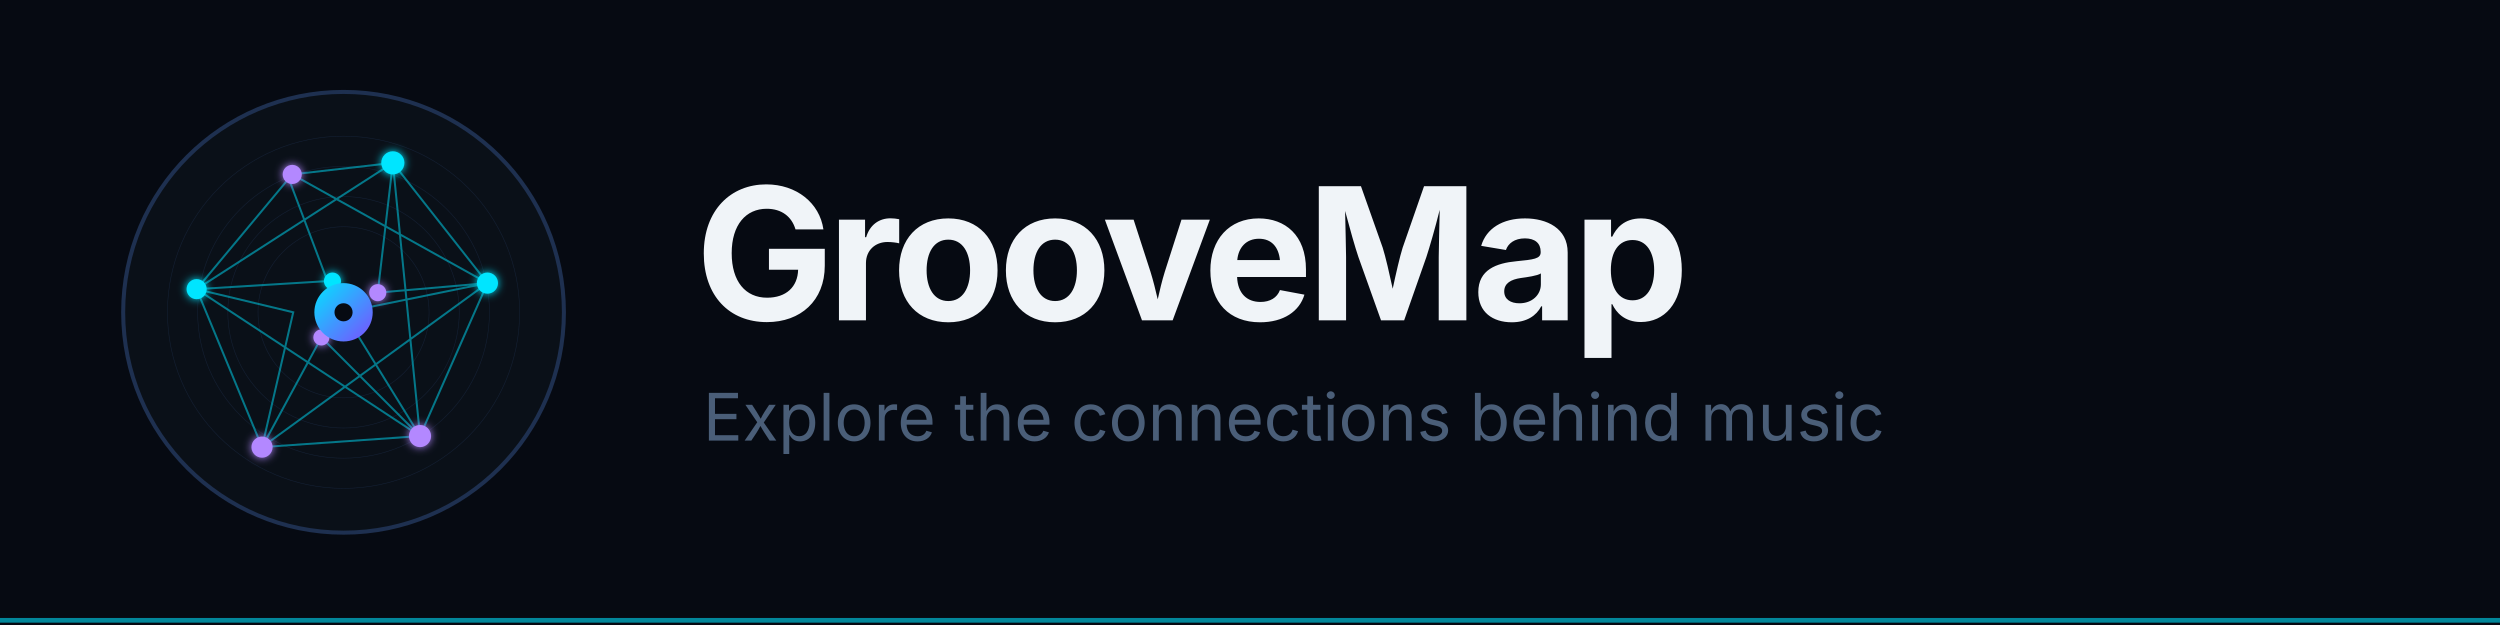
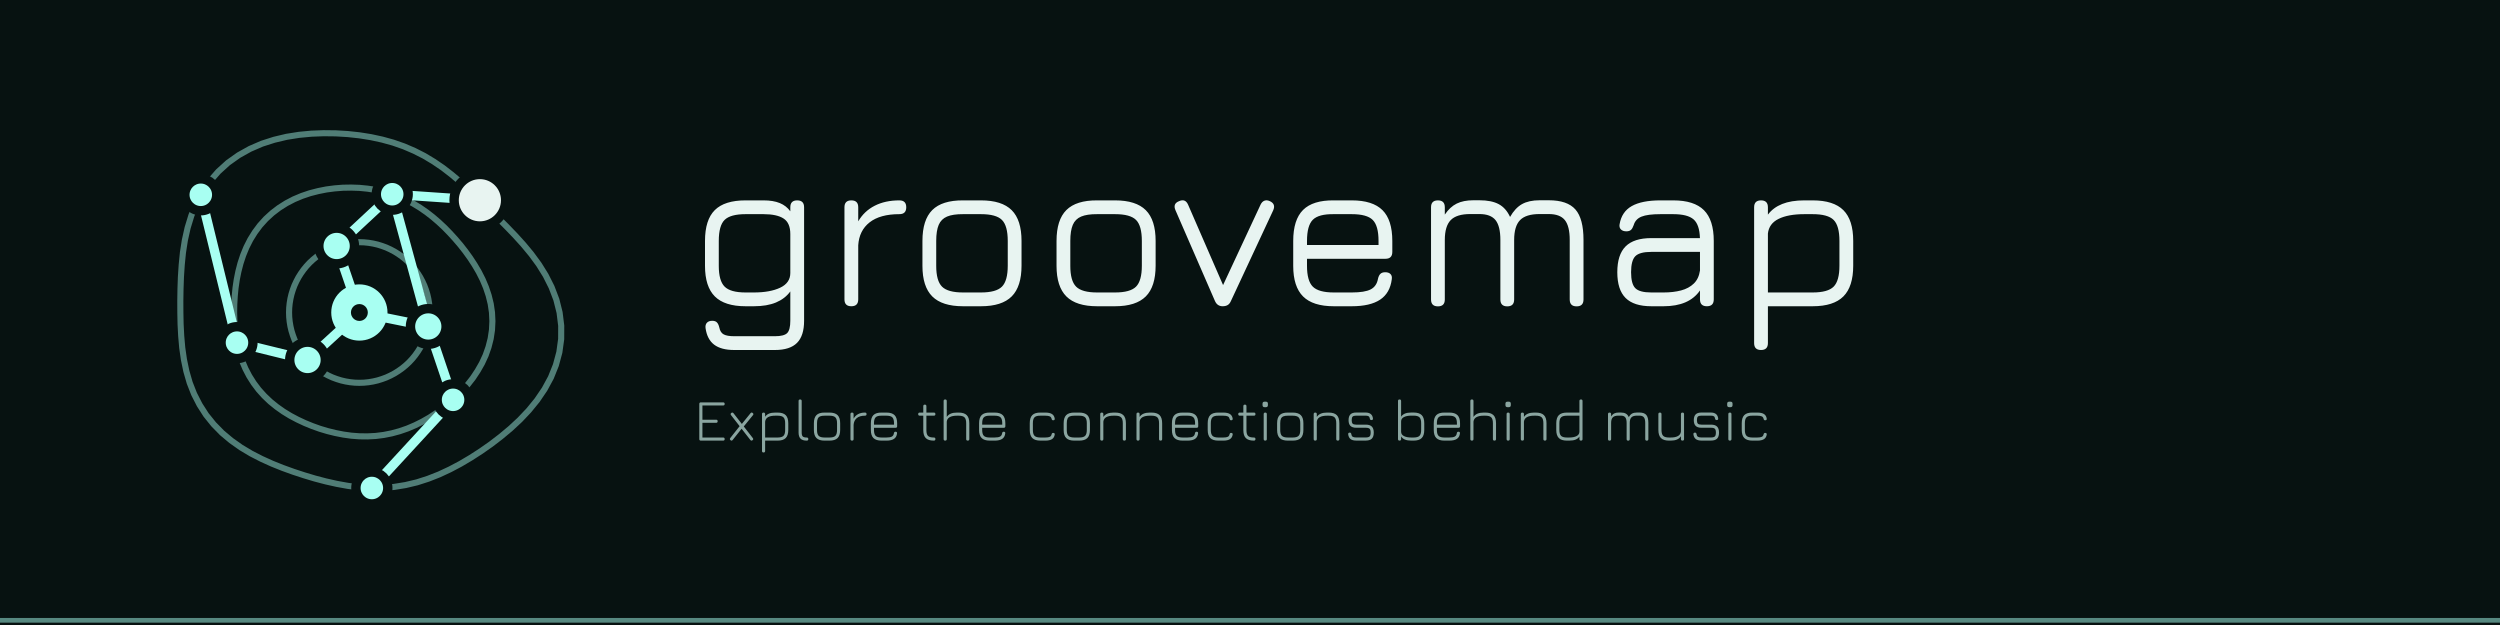
<svg xmlns="http://www.w3.org/2000/svg" width="1600" height="400" viewBox="0 0 1600 400" role="img" aria-labelledby="title desc">
-   <rect width="1600" height="400" fill="#060a12" />
-   <g transform="translate(55 35) scale(.322)">
-     <defs>
-       <linearGradient id="center" x1="0" y1="0" x2="1" y2="1">
-         <stop stop-color="#00e5ff" />
-         <stop offset="1" stop-color="#7c4dff" />
-       </linearGradient>
-       <filter id="glow">
-         <feGaussianBlur stdDeviation="8" result="blur" />
-         <feMerge>
-           <feMergeNode in="blur" />
-           <feMergeNode in="SourceGraphic" />
-         </feMerge>
-       </filter>
-     </defs>
-     <rect width="1024" height="1024" rx="0" fill="#060a12" />
-     <circle cx="512" cy="512" r="438" fill="#0a1018" stroke="#1e3050" stroke-width="8" />
-     <g fill="none" stroke="#1e3050" opacity=".55">
-       <circle cx="512" cy="512" r="350" />
-       <circle cx="512" cy="512" r="290" />
-       <circle cx="512" cy="512" r="230" />
-       <circle cx="512" cy="512" r="170" />
+   <rect width="1600" height="400" fill="#071211" />
+   <g transform="translate(80 50) scale(3)">
+     <g fill="none" stroke="#a8fff2" stroke-width="1.3" opacity=".45">
+       <path d="M65 50L64.97 50.98L64.87 51.96L64.71 52.93L64.49 53.88L64.2 54.82L63.86 55.74L63.45 56.63L62.99 57.5L62.47 58.33L61.9 59.13L61.28 59.89L60.61 60.61L59.89 61.28L59.13 61.9L58.33 62.47L57.5 62.99L56.63 63.45L55.74 63.86L54.82 64.2L53.88 64.49L52.93 64.71L51.96 64.87L50.98 64.97L50 65L49.02 64.97L48.04 64.87L47.07 64.71L46.12 64.49L45.18 64.2L44.26 63.86L43.37 63.45L42.5 62.99L41.67 62.47L40.87 61.9L40.11 61.28L39.39 60.61L38.72 59.89L38.1 59.13L37.53 58.33L37.01 57.5L36.55 56.63L36.14 55.74L35.8 54.82L35.51 53.88L35.29 52.93L35.13 51.96L35.03 50.98L35 50L35.03 49.02L35.13 48.04L35.29 47.07L35.51 46.12L35.8 45.18L36.14 44.26L36.55 43.37L37.01 42.5L37.53 41.67L38.1 40.87L38.72 40.11L39.39 39.39L40.11 38.72L40.87 38.1L41.67 37.53L42.5 37.01L43.37 36.55L44.26 36.14L45.18 35.8L46.12 35.51L47.07 35.29L48.04 35.13L49.02 35.03L50 35L50.98 35.03L51.96 35.13L52.93 35.29L53.88 35.51L54.82 35.8L55.74 36.14L56.63 36.55L57.5 37.01L58.33 37.53L59.13 38.1L59.89 38.72L60.61 39.39L61.28 40.11L61.9 40.87L62.47 41.67L62.99 42.5L63.45 43.37L63.86 44.26L64.2 45.18L64.49 46.12L64.71 47.07L64.87 48.04L64.97 49.02Z" />
+       <path d="M78.29 50L78.38 51.86L78.29 53.72L78.01 55.57L77.55 57.38L76.93 59.14L76.15 60.83L75.23 62.44L74.21 63.98L73.08 65.42L71.87 66.78L70.6 68.06L69.27 69.27L67.88 70.39L66.45 71.43L64.97 72.4L63.44 73.28L61.87 74.06L60.25 74.75L58.6 75.32L56.91 75.78L55.2 76.12L53.47 76.34L51.73 76.43L50 76.41L48.28 76.28L46.57 76.04L44.89 75.71L43.22 75.3L41.58 74.81L39.96 74.23L38.37 73.58L36.81 72.85L35.28 72.04L33.79 71.13L32.36 70.12L30.99 69.01L29.71 67.79L28.53 66.48L27.46 65.06L26.51 63.56L25.69 61.99L25 60.36L24.44 58.68L24 56.97L23.68 55.24L23.46 53.49L23.33 51.75L23.28 50L23.31 48.25L23.41 46.5L23.58 44.75L23.84 42.99L24.19 41.24L24.64 39.5L25.21 37.77L25.9 36.09L26.73 34.45L27.7 32.89L28.8 31.41L30.04 30.04L31.4 28.79L32.87 27.67L34.42 26.69L36.05 25.84L37.74 25.13L39.46 24.55L41.21 24.1L42.97 23.75L44.73 23.52L46.5 23.38L48.25 23.35L50 23.41L51.73 23.58L53.44 23.84L55.13 24.22L56.78 24.69L58.39 25.28L59.96 25.96L61.47 26.75L62.92 27.63L64.31 28.59L65.64 29.62L66.91 30.71L68.14 31.86L69.31 33.06L70.45 34.31L71.55 35.6L72.61 36.95L73.62 38.35L74.58 39.82L75.48 41.35L76.29 42.95L77 44.63L77.58 46.37L78.02 48.16Z" />
+       <path d="M92.71 50L93.06 52.82L93.05 55.67L92.66 58.49L91.92 61.23L90.86 63.87L89.51 66.36L87.92 68.7L86.15 70.87L84.25 72.88L82.25 74.74L80.18 76.47L78.08 78.08L75.94 79.58L73.77 80.98L71.57 82.28L69.32 83.47L67.03 84.54L64.69 85.46L62.3 86.23L59.86 86.81L57.4 87.21L54.93 87.42L52.45 87.44L50 87.29L47.58 86.99L45.19 86.56L42.83 86.03L40.51 85.42L38.21 84.73L35.92 83.98L33.65 83.16L31.38 82.25L29.13 81.23L26.91 80.09L24.75 78.8L22.67 77.33L20.71 75.69L18.91 73.85L17.3 71.85L15.91 69.68L14.74 67.39L13.8 64.99L13.09 62.53L12.57 60.03L12.21 57.52L11.99 55L11.86 52.5L11.81 50L11.8 47.5L11.84 44.98L11.93 42.43L12.1 39.84L12.36 37.22L12.77 34.58L13.36 31.93L14.16 29.31L15.2 26.75L16.51 24.3L18.09 22.01L19.92 19.92L21.98 18.05L24.25 16.44L26.67 15.09L29.21 13.99L31.83 13.15L34.48 12.52L37.13 12.1L39.78 11.85L42.39 11.75L44.97 11.78L47.5 11.93L50 12.2L52.45 12.59L54.86 13.11L57.21 13.76L59.5 14.56L61.71 15.51L63.84 16.59L65.87 17.81L67.82 19.14L69.67 20.57L71.44 22.06L73.15 23.61L74.82 25.18L76.47 26.78L78.13 28.41L79.82 30.08L81.53 31.8L83.26 33.6L84.99 35.51L86.68 37.55L88.29 39.74L89.75 42.09L91.01 44.6L92.02 47.25Z" />
    </g>
-     <g fill="none" stroke="#00bcd4" stroke-width="4" opacity=".6">
-       <path d="M610 215 798 454 664 758 350 780 220 466 410 238Z" />
-       <path d="m610 215 54 543M798 454 350 780M220 466l444 292M410 238l388 216M220 466l390-251" />
-       <path d="m610 215-30 258 218-19-286 58 152 246-196-196-118 218 62-268-192-46 260-16-80-212" />
+     <g stroke="#a8fff2" stroke-width="2" stroke-linecap="round">
+       <line x1="50" y1="50" x2="45.15" y2="35.81" />
+       <line x1="50" y1="50" x2="64.7" y2="52.98" />
+       <line x1="50" y1="50" x2="38.94" y2="60.13" />
+       <line x1="45.15" y1="35.81" x2="57.01" y2="24.77" />
+       <line x1="57.01" y1="24.77" x2="75.71" y2="26.05" />
+       <line x1="64.7" y1="52.98" x2="69.99" y2="68.63" />
+       <line x1="69.99" y1="68.63" x2="52.66" y2="87.44" />
+       <line x1="38.94" y1="60.13" x2="23.89" y2="56.43" />
+       <line x1="23.89" y1="56.43" x2="16.17" y2="24.89" />
+       <line x1="57.01" y1="24.77" x2="64.7" y2="52.98" />
    </g>
-     <g filter="url(#glow)">
-       <g fill="#00e5ff">
-         <circle cx="610" cy="215" r="23" />
-         <circle cx="798" cy="454" r="21" />
-         <circle cx="220" cy="466" r="20" />
-         <circle cx="490" cy="450" r="17" />
-       </g>
-       <g fill="#b388ff">
-         <circle cx="664" cy="758" r="22" />
-         <circle cx="350" cy="780" r="21" />
-         <circle cx="410" cy="238" r="19" />
-         <circle cx="580" cy="473" r="17" />
-         <circle cx="468" cy="562" r="16" />
-       </g>
-     </g>
-     <circle cx="512" cy="512" r="58" fill="url(#center)" />
-     <circle cx="512" cy="512" r="18" fill="#060a12" />
+     <circle cx="50" cy="50" r="6" fill="#a8fff2" />
+     <circle cx="50" cy="50" r="1.8" fill="#071211" />
+     <circle cx="45.15" cy="35.81" r="3.8" fill="#a8fff2" stroke="#071211" stroke-width="2" />
+     <circle cx="64.7" cy="52.98" r="3.8" fill="#a8fff2" stroke="#071211" stroke-width="2" />
+     <circle cx="38.94" cy="60.13" r="3.8" fill="#a8fff2" stroke="#071211" stroke-width="2" />
+     <circle cx="57.01" cy="24.77" r="3.4" fill="#a8fff2" stroke="#071211" stroke-width="2" />
+     <circle cx="69.99" cy="68.63" r="3.4" fill="#a8fff2" stroke="#071211" stroke-width="2" />
+     <circle cx="23.89" cy="56.43" r="3.4" fill="#a8fff2" stroke="#071211" stroke-width="2" />
+     <circle cx="75.71" cy="26.05" r="5.5" fill="#e8f4f1" stroke="#071211" stroke-width="2" />
+     <circle cx="52.66" cy="87.44" r="3.4" fill="#a8fff2" stroke="#071211" stroke-width="2" />
+     <circle cx="16.17" cy="24.89" r="3.4" fill="#a8fff2" stroke="#071211" stroke-width="2" />
  </g>
-   <text x="445" y="205" fill="#f0f4f8" font-family="system-ui,-apple-system,sans-serif" font-size="118" font-weight="750" letter-spacing="-4">GrooveMap</text>
-   <text x="450" y="282" fill="#4a5e78" font-family="system-ui,-apple-system,sans-serif" font-size="42">Explore the connections behind music</text>
-   <path d="M0 397h1600" stroke="#00bcd4" stroke-width="3" opacity=".7" />
+   <path transform="translate(440 196)" fill="#e8f4f1" d="M29.89 28Q21.56 28 17.06 24.59Q12.57 21.18 11.55 14Q11.27 11.8 12.43 10.55Q13.58 9.31 15.82 9.31Q17.89 9.31 18.88 10.4Q19.88 11.48 20.37 13.65Q21 16.84 23.17 18.01Q25.34 19.18 29.89 19.18L55.93 19.18Q61.81 19.18 63.81 17.15Q65.8 15.12 65.8 9.31L65.8 -9.49Q62.41 -4.83 56.63 -2.41Q50.86 0 42.49 0L37.17 0Q23.8 0 17.5 -6.28Q11.2 -12.57 11.2 -25.83L11.2 -41.79Q11.2 -55.3 17.47 -61.53Q23.73 -67.76 37.17 -67.76L48.65 -67.76Q54.88 -67.76 59.06 -66.04Q63.25 -64.33 65.8 -60.76L65.8 -63.35Q65.8 -67.76 70.21 -67.76Q74.62 -67.76 74.62 -63.35L74.62 9.31Q74.62 18.9 70.09 23.45Q65.56 28 55.93 28L29.89 28ZM37.17 -8.82L42.49 -8.82Q52.85 -8.82 59.33 -11.88Q65.8 -14.95 65.8 -21.28L65.8 -46.2Q65.8 -53.34 61.5 -56.14Q57.19 -58.94 48.65 -58.94L37.17 -58.94Q27.51 -58.94 23.77 -55.28Q20.02 -51.63 20.02 -41.79L20.02 -25.83Q20.02 -16.31 23.75 -12.57Q27.48 -8.82 37.17 -8.82ZM104.86 0Q100.45 0 100.45 -4.41L100.45 -63.35Q100.45 -67.76 104.86 -67.76Q109.27 -67.76 109.27 -63.35L109.27 -54.35Q113.09 -60.9 119.81 -64.33Q126.53 -67.76 135.59 -67.76Q140 -67.76 140 -63.35Q140 -58.94 135.59 -58.94Q123.24 -58.94 116.55 -53.69Q109.87 -48.44 109.27 -39.03L109.27 -4.41Q109.27 0 104.86 0ZM176.33 0Q162.96 0 156.66 -6.28Q150.36 -12.57 150.36 -25.83L150.36 -41.79Q150.36 -55.3 156.66 -61.57Q162.96 -67.83 176.33 -67.76L187.81 -67.76Q201.22 -67.76 207.5 -61.48Q213.78 -55.2 213.78 -41.79L213.78 -25.97Q213.78 -12.6 207.5 -6.3Q201.22 0 187.81 0L176.33 0ZM159.18 -25.83Q159.18 -16.24 162.91 -12.53Q166.64 -8.82 176.33 -8.82L187.81 -8.82Q197.54 -8.82 201.25 -12.55Q204.96 -16.28 204.96 -25.97L204.96 -41.79Q204.96 -51.52 201.25 -55.23Q197.54 -58.94 187.81 -58.94L176.33 -58.94Q169.86 -58.98 166.11 -57.4Q162.37 -55.82 160.77 -52.08Q159.18 -48.34 159.18 -41.79L159.18 -25.83ZM262.15 0Q248.78 0 242.48 -6.28Q236.18 -12.57 236.18 -25.83L236.18 -41.79Q236.18 -55.3 242.48 -61.57Q248.78 -67.83 262.15 -67.76L273.63 -67.76Q287.04 -67.76 293.32 -61.48Q299.6 -55.2 299.6 -41.79L299.6 -25.97Q299.6 -12.6 293.32 -6.3Q287.04 0 273.63 0L262.15 0ZM245 -25.83Q245 -16.24 248.73 -12.53Q252.46 -8.82 262.15 -8.82L273.63 -8.82Q283.36 -8.82 287.07 -12.55Q290.78 -16.28 290.78 -25.97L290.78 -41.79Q290.78 -51.52 287.07 -55.23Q283.36 -58.94 273.63 -58.94L262.15 -58.94Q255.68 -58.98 251.93 -57.4Q248.19 -55.82 246.59 -52.08Q245 -48.34 245 -41.79L245 -25.83ZM347.76 -3.29Q346.96 -1.47 345.66 -0.74Q344.37 0 342.51 0Q339.01 0 337.54 -3.43L312.27 -61.53Q310.49 -65.7 314.65 -67.27Q318.61 -69.06 320.39 -64.96L345.1 -8.19L340.27 -8.19L366.8 -65.1Q367.71 -66.96 369.23 -67.55Q370.76 -68.15 372.68 -67.27Q376.67 -65.45 374.85 -61.39L347.76 -3.29ZM396.48 -30.38L396.48 -25.83Q396.48 -16.24 400.21 -12.53Q403.94 -8.82 413.63 -8.82L425.11 -8.82Q433.41 -8.82 437.22 -10.78Q441.04 -12.74 441.91 -17.57Q442.37 -19.64 443.42 -20.7Q444.47 -21.77 446.6 -21.77Q448.77 -21.77 449.93 -20.6Q451.08 -19.42 450.73 -17.22Q449.61 -8.43 443.28 -4.22Q436.94 0 425.11 0L413.63 0Q400.26 0 393.96 -6.28Q387.66 -12.57 387.66 -25.83L387.66 -41.79Q387.66 -55.37 393.96 -61.64Q400.26 -67.9 413.63 -67.76L425.11 -67.76Q438.52 -67.76 444.8 -61.49Q451.08 -55.23 451.08 -41.79L451.08 -34.79Q451.08 -30.38 446.67 -30.38L396.48 -30.38ZM413.63 -58.94Q403.94 -59.08 400.21 -55.35Q396.48 -51.63 396.48 -41.79L396.48 -39.2L442.26 -39.2L442.26 -41.79Q442.26 -51.52 438.55 -55.23Q434.84 -58.94 425.11 -58.94L413.63 -58.94ZM551.18 -67.83Q563.12 -67.83 568.28 -61.93Q573.44 -56.03 573.44 -42.42L573.44 -4.34Q573.44 0.07 569.03 0.07Q564.62 0.07 564.62 -4.34L564.62 -42.42Q564.62 -51.24 561.51 -55.13Q558.39 -59.01 551.18 -59.01L545.37 -59.01Q536.62 -59.01 532.84 -55.13Q529.06 -51.24 529.06 -42.42L529.06 -4.34Q529.06 0.07 524.65 0.07Q520.24 0.07 520.24 -4.34L520.24 -42.42Q520.24 -51.24 517.13 -55.13Q514.01 -59.01 506.8 -59.01L500.99 -59.01Q492.24 -59.01 488.46 -55.13Q484.68 -51.24 484.68 -42.42L484.68 -4.34Q484.68 0.07 480.27 0.07Q475.86 0.07 475.86 -4.34L475.86 -63.35Q475.86 -67.76 480.27 -67.76Q484.68 -67.76 484.68 -63.35L484.68 -58.66Q487.97 -63.56 492.28 -65.7Q496.58 -67.83 502.95 -67.83L506.8 -67.83Q514.57 -67.83 519.21 -65.33Q523.85 -62.82 526.44 -57.16Q529.69 -62.89 534.08 -65.36Q538.48 -67.83 545.37 -67.83L551.18 -67.83ZM616.84 0Q605.68 0 600.37 -5.3Q595.07 -10.6 595.07 -21.77Q595.07 -32.97 600.37 -38.29Q605.68 -43.61 616.84 -43.61L647.96 -43.61Q647.71 -52.22 643.9 -55.58Q640.08 -58.94 630.84 -58.94L622.72 -58.94Q614.46 -58.94 610.58 -57.36Q606.69 -55.79 605.57 -51.94Q604.84 -49.81 603.84 -48.88Q602.84 -47.95 600.81 -47.95Q598.61 -47.95 597.38 -49.17Q596.16 -50.4 596.54 -52.5Q597.87 -60.45 604.31 -64.1Q610.75 -67.76 622.72 -67.76L630.84 -67.76Q644.25 -67.76 650.53 -61.48Q656.81 -55.2 656.81 -41.79L656.81 -4.41Q656.81 0 652.4 0Q647.99 0 647.99 -4.41L647.99 -10.11Q641.03 0 624.68 0L616.84 0ZM616.84 -8.82L624.68 -8.82Q630.95 -8.82 635.9 -10.13Q640.85 -11.44 644.04 -14.53Q647.22 -17.6 647.99 -22.89L647.99 -34.79L616.84 -34.79Q609.35 -34.79 606.62 -32.04Q603.89 -29.29 603.89 -21.77Q603.89 -14.28 606.62 -11.55Q609.35 -8.82 616.84 -8.82ZM687.05 28Q682.64 28 682.64 23.59L682.64 -63.35Q682.64 -67.76 687.05 -67.76Q691.46 -67.76 691.46 -63.35L691.46 -58.63Q694.82 -63.14 700.6 -65.45Q706.37 -67.76 714.77 -67.76L720.09 -67.76Q733.5 -67.76 739.78 -61.48Q746.06 -55.2 746.06 -41.79L746.06 -25.97Q746.06 -12.6 739.78 -6.3Q733.5 0 720.09 0L691.46 0L691.46 23.59Q691.46 28 687.05 28ZM691.46 -8.82L720.09 -8.82Q729.82 -8.82 733.53 -12.55Q737.24 -16.28 737.24 -25.97L737.24 -41.79Q737.24 -51.52 733.53 -55.23Q729.82 -58.94 720.09 -58.94L714.77 -58.94Q704.41 -58.94 698.29 -55.91Q692.16 -52.89 691.46 -46.52L691.46 -8.82Z" />
+   <path transform="translate(444 282)" fill="#8aa5a0" d="M4.55 0Q3.55 0 3.55 -1L3.55 -23.48Q3.55 -24.48 4.55 -24.48L18.79 -24.48Q19.79 -24.48 19.79 -23.48Q19.79 -22.49 18.79 -22.49L5.55 -22.49L5.55 -13.39L14.31 -13.39Q15.3 -13.39 15.3 -12.4Q15.3 -11.4 14.31 -11.4L5.55 -11.4L5.55 -1.99L18.79 -1.99Q19.79 -1.99 19.79 -1Q19.79 0 18.79 0L4.55 0ZM23.55 -0.27Q22.77 -0.89 23.38 -1.68L29.36 -9.25L23.87 -16.3Q23.25 -17.06 24.03 -17.71Q24.83 -18.3 25.44 -17.53L30.78 -10.68L36.32 -17.53Q36.96 -18.35 37.73 -17.69Q38.53 -17.07 37.9 -16.3L32.02 -9.07L37.78 -1.66Q38.41 -0.86 37.63 -0.28Q36.84 0.36 36.21 -0.44L30.62 -7.61L24.94 -0.45Q24.32 0.37 23.55 -0.27ZM44.68 7.6Q43.68 7.6 43.68 6.6L43.68 -16.96Q43.68 -17.95 44.68 -17.95Q45.68 -17.95 45.68 -16.96L45.68 -15.27Q46.53 -16.6 48.13 -17.28Q49.72 -17.95 52.2 -17.95L53.65 -17.95Q57.2 -17.95 58.85 -16.31Q60.5 -14.66 60.5 -11.11L60.5 -6.85Q60.5 -3.3 58.85 -1.65Q57.2 0 53.65 0L45.68 0L45.68 6.6Q45.68 7.6 44.68 7.6ZM45.68 -1.99L53.65 -1.99Q56.36 -1.99 57.43 -3.07Q58.5 -4.14 58.5 -6.85L58.5 -11.11Q58.5 -13.82 57.43 -14.89Q56.36 -15.96 53.65 -15.96L52.2 -15.96Q49.17 -15.96 47.54 -15.01Q45.91 -14.06 45.68 -12.09L45.68 -1.99ZM72.31 0Q69.62 0 68.35 -1.26Q67.09 -2.51 67.09 -5.18L67.09 -25.36Q67.09 -26.35 68.09 -26.35Q69.08 -26.35 69.08 -25.36L69.08 -5.18Q69.08 -3.34 69.77 -2.67Q70.45 -1.99 72.29 -1.99Q73.32 -1.99 73.32 -1Q73.34 0 72.31 0ZM83.74 0Q80.19 0 78.54 -1.65Q76.89 -3.29 76.89 -6.81L76.89 -11.11Q76.89 -14.7 78.54 -16.34Q80.19 -17.98 83.74 -17.95L86.86 -17.95Q90.42 -17.95 92.06 -16.31Q93.71 -14.66 93.71 -11.11L93.71 -6.85Q93.71 -3.3 92.06 -1.65Q90.42 0 86.86 0L83.74 0ZM78.89 -6.81Q78.89 -4.13 79.96 -3.06Q81.03 -1.99 83.74 -1.99L86.86 -1.99Q89.58 -1.99 90.64 -3.07Q91.71 -4.14 91.71 -6.85L91.71 -11.11Q91.71 -13.82 90.64 -14.89Q89.58 -15.96 86.86 -15.96L83.74 -15.96Q81.93 -15.97 80.87 -15.52Q79.8 -15.06 79.35 -14Q78.89 -12.93 78.89 -11.11L78.89 -6.81ZM101.3 0Q100.3 0 100.3 -1L100.3 -16.96Q100.3 -17.95 101.3 -17.95Q102.3 -17.95 102.3 -16.96L102.3 -14.04Q103.29 -15.94 105.16 -16.95Q107.02 -17.95 109.59 -17.95Q110.59 -17.95 110.59 -16.96Q110.59 -15.96 109.59 -15.96Q106.21 -15.96 104.35 -14.43Q102.49 -12.9 102.3 -10.07L102.3 -1Q102.3 0 101.3 0ZM115.35 -8.21L115.35 -6.81Q115.35 -4.13 116.42 -3.06Q117.49 -1.99 120.2 -1.99L123.32 -1.99Q125.73 -1.99 126.82 -2.61Q127.9 -3.23 128.11 -4.74Q128.19 -5.22 128.43 -5.46Q128.67 -5.71 129.16 -5.71Q129.65 -5.71 129.91 -5.44Q130.17 -5.17 130.1 -4.67Q129.86 -2.28 128.19 -1.14Q126.52 0 123.32 0L120.2 0Q116.65 0 115 -1.65Q113.35 -3.29 113.35 -6.81L113.35 -11.11Q113.35 -14.71 115 -16.35Q116.65 -17.99 120.2 -17.95L123.32 -17.95Q126.88 -17.95 128.52 -16.31Q130.17 -14.67 130.17 -11.11L130.17 -9.21Q130.17 -8.21 129.17 -8.21L115.35 -8.21ZM120.2 -15.96Q117.49 -16 116.42 -14.93Q115.35 -13.86 115.35 -11.11L115.35 -10.2L128.17 -10.2L128.17 -11.11Q128.17 -13.82 127.11 -14.89Q126.04 -15.96 123.32 -15.96L120.2 -15.96ZM153.63 0Q150.13 0 148.51 -1.61Q146.9 -3.23 146.9 -6.7L146.9 -15.96L144.64 -15.96Q143.64 -15.96 143.64 -16.96Q143.64 -17.95 144.64 -17.95L146.9 -17.95L146.9 -22.04Q146.9 -23.04 147.9 -23.04Q148.89 -23.04 148.89 -22.04L148.89 -17.95L153.66 -17.95Q154.66 -17.95 154.66 -16.96Q154.66 -15.96 153.66 -15.96L148.89 -15.96L148.89 -6.7Q148.89 -4.04 149.93 -3.02Q150.97 -1.99 153.63 -1.99Q154.19 -1.99 154.42 -1.74Q154.66 -1.49 154.66 -1Q154.66 0 153.63 0ZM160.92 0Q159.92 0 159.92 -1L159.92 -25.36Q159.92 -26.35 160.92 -26.35Q161.92 -26.35 161.92 -25.36L161.92 -15.15Q163.72 -17.95 168.44 -17.95L169.51 -17.95Q173.07 -17.95 174.71 -16.31Q176.36 -14.66 176.36 -11.11L176.36 -1Q176.36 0 175.36 0Q174.36 0 174.36 -1L174.36 -11.11Q174.36 -13.82 173.29 -14.89Q172.22 -15.96 169.51 -15.96L168.44 -15.96Q165.51 -15.96 163.82 -15.02Q162.13 -14.09 161.92 -12.11L161.92 -1Q161.92 0 160.92 0ZM184.6 -8.21L184.6 -6.81Q184.6 -4.13 185.68 -3.06Q186.75 -1.99 189.46 -1.99L192.57 -1.99Q194.98 -1.99 196.07 -2.61Q197.16 -3.23 197.36 -4.74Q197.44 -5.22 197.69 -5.46Q197.93 -5.71 198.42 -5.71Q198.9 -5.71 199.16 -5.44Q199.42 -5.17 199.36 -4.67Q199.11 -2.28 197.44 -1.14Q195.78 0 192.57 0L189.46 0Q185.91 0 184.26 -1.65Q182.61 -3.29 182.61 -6.81L182.61 -11.11Q182.61 -14.71 184.26 -16.35Q185.91 -17.99 189.46 -17.95L192.57 -17.95Q196.13 -17.95 197.78 -16.31Q199.42 -14.67 199.42 -11.11L199.42 -9.21Q199.42 -8.21 198.43 -8.21L184.6 -8.21ZM189.46 -15.96Q186.75 -16 185.68 -14.93Q184.6 -13.86 184.6 -11.11L184.6 -10.2L197.43 -10.2L197.43 -11.11Q197.43 -13.82 196.36 -14.89Q195.29 -15.96 192.57 -15.96L189.46 -15.96ZM221.89 0Q218.34 0 216.69 -1.65Q215.04 -3.3 215.04 -6.85L215.04 -11.14Q215.04 -14.7 216.69 -16.35Q218.33 -17.99 221.89 -17.95L225.01 -17.95Q227.81 -17.95 229.28 -17.01Q230.75 -16.07 231.03 -14.05Q231.1 -13.55 230.83 -13.28Q230.55 -13.01 230.04 -13.01Q229.59 -13.01 229.36 -13.25Q229.13 -13.49 229.02 -13.94Q228.82 -15.05 227.9 -15.5Q226.98 -15.96 225.01 -15.96L221.89 -15.96Q219.18 -16 218.11 -14.94Q217.04 -13.89 217.04 -11.14L217.04 -6.85Q217.04 -4.14 218.11 -3.07Q219.18 -1.99 221.89 -1.99L225.01 -1.99Q226.98 -1.99 227.9 -2.45Q228.82 -2.91 229.02 -4.02Q229.13 -4.48 229.36 -4.72Q229.59 -4.95 230.05 -4.95Q230.55 -4.95 230.83 -4.68Q231.1 -4.4 231.03 -3.9Q230.75 -1.9 229.28 -0.95Q227.81 0 225.01 0L221.89 0ZM243.59 0Q240.04 0 238.39 -1.65Q236.74 -3.29 236.74 -6.81L236.74 -11.11Q236.74 -14.7 238.39 -16.34Q240.04 -17.98 243.59 -17.95L246.71 -17.95Q250.26 -17.95 251.91 -16.31Q253.55 -14.66 253.55 -11.11L253.55 -6.85Q253.55 -3.3 251.91 -1.65Q250.26 0 246.71 0L243.59 0ZM238.74 -6.81Q238.74 -4.13 239.81 -3.06Q240.88 -1.99 243.59 -1.99L246.71 -1.99Q249.42 -1.99 250.49 -3.07Q251.56 -4.14 251.56 -6.85L251.56 -11.11Q251.56 -13.82 250.49 -14.89Q249.42 -15.96 246.71 -15.96L243.59 -15.96Q241.78 -15.97 240.72 -15.52Q239.65 -15.06 239.19 -14Q238.74 -12.93 238.74 -11.11L238.74 -6.81ZM261.15 0Q260.15 0 260.15 -1L260.15 -16.96Q260.15 -17.95 261.15 -17.95Q262.14 -17.95 262.14 -16.96L262.14 -15.15Q263.94 -17.95 268.67 -17.95L269.73 -17.95Q273.29 -17.95 274.94 -16.31Q276.58 -14.66 276.58 -11.11L276.58 -1Q276.58 0 275.59 0Q274.59 0 274.59 -1L274.59 -11.11Q274.59 -13.82 273.51 -14.89Q272.44 -15.96 269.73 -15.96L268.67 -15.96Q265.73 -15.96 264.04 -15.02Q262.35 -14.09 262.14 -12.11L262.14 -1Q262.14 0 261.15 0ZM284.34 0Q283.35 0 283.35 -1L283.35 -16.96Q283.35 -17.95 284.34 -17.95Q285.34 -17.95 285.34 -16.96L285.34 -15.15Q287.14 -17.95 291.87 -17.95L292.93 -17.95Q296.49 -17.95 298.14 -16.31Q299.78 -14.66 299.78 -11.11L299.78 -1Q299.78 0 298.78 0Q297.79 0 297.79 -1L297.79 -11.11Q297.79 -13.82 296.71 -14.89Q295.64 -15.96 292.93 -15.96L291.87 -15.96Q288.93 -15.96 287.24 -15.02Q285.55 -14.09 285.34 -12.11L285.34 -1Q285.34 0 284.34 0ZM308.03 -8.21L308.03 -6.81Q308.03 -4.13 309.1 -3.06Q310.17 -1.99 312.88 -1.99L316 -1.99Q318.41 -1.99 319.49 -2.61Q320.58 -3.23 320.79 -4.74Q320.87 -5.22 321.11 -5.46Q321.35 -5.71 321.84 -5.71Q322.33 -5.71 322.59 -5.44Q322.85 -5.17 322.78 -4.67Q322.53 -2.28 320.87 -1.14Q319.2 0 316 0L312.88 0Q309.33 0 307.68 -1.65Q306.03 -3.29 306.03 -6.81L306.03 -11.11Q306.03 -14.71 307.68 -16.35Q309.33 -17.99 312.88 -17.95L316 -17.95Q319.56 -17.95 321.2 -16.31Q322.85 -14.67 322.85 -11.11L322.85 -9.21Q322.85 -8.21 321.85 -8.21L308.03 -8.21ZM312.88 -15.96Q310.17 -16 309.1 -14.93Q308.03 -13.86 308.03 -11.11L308.03 -10.2L320.85 -10.2L320.85 -11.11Q320.85 -13.82 319.78 -14.89Q318.72 -15.96 316 -15.96L312.88 -15.96ZM335.78 0Q332.22 0 330.58 -1.65Q328.93 -3.3 328.93 -6.85L328.93 -11.14Q328.93 -14.7 330.57 -16.35Q332.22 -17.99 335.78 -17.95L338.89 -17.95Q341.7 -17.95 343.16 -17.01Q344.63 -16.07 344.92 -14.05Q344.99 -13.55 344.71 -13.28Q344.44 -13.01 343.93 -13.01Q343.47 -13.01 343.24 -13.25Q343.02 -13.49 342.9 -13.94Q342.7 -15.05 341.79 -15.5Q340.87 -15.96 338.89 -15.96L335.78 -15.96Q333.07 -16 332 -14.94Q330.92 -13.89 330.92 -11.14L330.92 -6.85Q330.92 -4.14 332 -3.07Q333.07 -1.99 335.78 -1.99L338.89 -1.99Q340.87 -1.99 341.79 -2.45Q342.7 -2.91 342.9 -4.02Q343.02 -4.48 343.25 -4.72Q343.48 -4.95 343.94 -4.95Q344.44 -4.95 344.71 -4.68Q344.99 -4.4 344.92 -3.9Q344.63 -1.9 343.16 -0.95Q341.7 0 338.89 0L335.78 0ZM358.47 0Q354.97 0 353.35 -1.61Q351.74 -3.23 351.74 -6.7L351.74 -15.96L349.48 -15.96Q348.48 -15.96 348.48 -16.96Q348.48 -17.95 349.48 -17.95L351.74 -17.95L351.74 -22.04Q351.74 -23.04 352.74 -23.04Q353.73 -23.04 353.73 -22.04L353.73 -17.95L358.5 -17.95Q359.5 -17.95 359.5 -16.96Q359.5 -15.96 358.5 -15.96L353.73 -15.96L353.73 -6.7Q353.73 -4.04 354.77 -3.02Q355.81 -1.99 358.47 -1.99Q359.03 -1.99 359.26 -1.74Q359.5 -1.49 359.5 -1Q359.5 0 358.47 0ZM365.33 -21.41Q364.02 -21.41 364.02 -22.75L364.02 -23.62Q364.02 -24.92 365.33 -24.92L366.19 -24.92Q367.46 -24.92 367.46 -23.62L367.46 -22.75Q367.46 -21.41 366.19 -21.41L365.33 -21.41ZM365.76 0Q364.76 0 364.76 -1L364.76 -16.96Q364.76 -17.95 365.76 -17.95Q366.76 -17.95 366.76 -16.96L366.76 -1Q366.76 0 365.76 0ZM380.2 0Q376.65 0 375 -1.65Q373.35 -3.29 373.35 -6.81L373.35 -11.11Q373.35 -14.7 375 -16.34Q376.65 -17.98 380.2 -17.95L383.32 -17.95Q386.87 -17.95 388.52 -16.31Q390.17 -14.66 390.17 -11.11L390.17 -6.85Q390.17 -3.3 388.52 -1.65Q386.87 0 383.32 0L380.2 0ZM375.35 -6.81Q375.35 -4.13 376.42 -3.06Q377.49 -1.99 380.2 -1.99L383.32 -1.99Q386.03 -1.99 387.1 -3.07Q388.17 -4.14 388.17 -6.85L388.17 -11.11Q388.17 -13.82 387.1 -14.89Q386.03 -15.96 383.32 -15.96L380.2 -15.96Q378.39 -15.97 377.33 -15.52Q376.26 -15.06 375.8 -14Q375.35 -12.93 375.35 -11.11L375.35 -6.81ZM397.76 0Q396.76 0 396.76 -1L396.76 -16.96Q396.76 -17.95 397.76 -17.95Q398.75 -17.95 398.75 -16.96L398.75 -15.15Q400.55 -17.95 405.28 -17.95L406.34 -17.95Q409.9 -17.95 411.55 -16.31Q413.19 -14.66 413.19 -11.11L413.19 -1Q413.19 0 412.2 0Q411.2 0 411.2 -1L411.2 -11.11Q411.2 -13.82 410.12 -14.89Q409.05 -15.96 406.34 -15.96L405.28 -15.96Q402.34 -15.96 400.65 -15.02Q398.96 -14.09 398.75 -12.11L398.75 -1Q398.75 0 397.76 0ZM423.88 -0.03Q421.55 -0.03 420.32 -1.03Q419.08 -2.02 418.83 -4.08Q418.78 -4.57 419.05 -4.85Q419.32 -5.13 419.81 -5.13Q420.29 -5.13 420.53 -4.88Q420.77 -4.64 420.84 -4.14Q421.01 -2.96 421.71 -2.49Q422.41 -2.02 423.88 -2.02L430.11 -2.02Q431.89 -2.02 432.56 -2.69Q433.22 -3.36 433.22 -5.13Q433.22 -6.91 432.56 -7.57Q431.89 -8.24 430.11 -8.24L423.97 -8.24Q421.49 -8.24 420.28 -9.42Q419.08 -10.61 419.08 -13.09Q419.08 -15.61 420.28 -16.8Q421.47 -17.98 423.97 -17.98L429.92 -17.98Q434.23 -17.98 434.69 -14.19Q434.77 -13.69 434.5 -13.42Q434.23 -13.15 433.73 -13.15Q433.25 -13.15 433.01 -13.39Q432.78 -13.64 432.69 -14.12Q432.54 -15.17 431.92 -15.58Q431.29 -15.99 429.92 -15.99L423.97 -15.99Q422.31 -15.99 421.69 -15.38Q421.08 -14.77 421.08 -13.09Q421.08 -11.47 421.7 -10.85Q422.32 -10.23 423.97 -10.23L430.11 -10.23Q432.73 -10.23 433.97 -8.99Q435.21 -7.75 435.21 -5.13Q435.21 -2.52 433.97 -1.27Q432.73 -0.03 430.11 -0.03L423.88 -0.03ZM451.72 0Q450.72 0 450.72 -1L450.72 -25.36Q450.72 -26.35 451.72 -26.35Q452.71 -26.35 452.71 -25.36L452.71 -15.31Q453.56 -16.63 455.15 -17.31Q456.74 -17.98 459.24 -17.98L460.68 -17.98Q464.24 -17.98 465.89 -16.34Q467.53 -14.69 467.53 -11.13L467.53 -6.85Q467.53 -3.3 465.89 -1.65Q464.24 0 460.68 0L459.24 0Q456.74 0 455.15 -0.68Q453.56 -1.35 452.71 -2.67L452.71 -1Q452.71 0 451.72 0ZM459.24 -1.99L460.68 -1.99Q463.4 -1.99 464.47 -3.07Q465.54 -4.14 465.54 -6.85L465.54 -11.13Q465.54 -13.85 464.46 -14.92Q463.39 -15.99 460.68 -15.99L459.24 -15.99Q456.29 -15.99 454.5 -15.06Q452.71 -14.13 452.71 -12.23L452.71 -5.67Q452.74 -3.83 454.53 -2.91Q456.32 -1.99 459.24 -1.99ZM475.61 -8.21L475.61 -6.81Q475.61 -4.13 476.68 -3.06Q477.75 -1.99 480.46 -1.99L483.58 -1.99Q485.99 -1.99 487.07 -2.61Q488.16 -3.23 488.37 -4.74Q488.45 -5.22 488.69 -5.46Q488.93 -5.71 489.42 -5.71Q489.91 -5.71 490.17 -5.44Q490.43 -5.17 490.36 -4.67Q490.11 -2.28 488.45 -1.14Q486.78 0 483.58 0L480.46 0Q476.91 0 475.26 -1.65Q473.61 -3.29 473.61 -6.81L473.61 -11.11Q473.61 -14.71 475.26 -16.35Q476.91 -17.99 480.46 -17.95L483.58 -17.95Q487.14 -17.95 488.78 -16.31Q490.43 -14.67 490.43 -11.11L490.43 -9.21Q490.43 -8.21 489.43 -8.21L475.61 -8.21ZM480.46 -15.96Q477.75 -16 476.68 -14.93Q475.61 -13.86 475.61 -11.11L475.61 -10.2L488.43 -10.2L488.43 -11.11Q488.43 -13.82 487.36 -14.89Q486.3 -15.96 483.58 -15.96L480.46 -15.96ZM498.02 0Q497.02 0 497.02 -1L497.02 -25.36Q497.02 -26.35 498.02 -26.35Q499.02 -26.35 499.02 -25.36L499.02 -15.15Q500.82 -17.95 505.54 -17.95L506.61 -17.95Q510.16 -17.95 511.81 -16.31Q513.46 -14.66 513.46 -11.11L513.46 -1Q513.46 0 512.46 0Q511.46 0 511.46 -1L511.46 -11.11Q511.46 -13.82 510.39 -14.89Q509.31 -15.96 506.61 -15.96L505.54 -15.96Q502.61 -15.96 500.92 -15.02Q499.23 -14.09 499.02 -12.11L499.02 -1Q499.02 0 498.02 0ZM520.79 -21.41Q519.48 -21.41 519.48 -22.75L519.48 -23.62Q519.48 -24.92 520.79 -24.92L521.65 -24.92Q522.92 -24.92 522.92 -23.62L522.92 -22.75Q522.92 -21.41 521.65 -21.41L520.79 -21.41ZM521.22 0Q520.22 0 520.22 -1L520.22 -16.96Q520.22 -17.95 521.22 -17.95Q522.22 -17.95 522.22 -16.96L522.22 -1Q522.22 0 521.22 0ZM530.32 0Q529.32 0 529.32 -1L529.32 -16.96Q529.32 -17.95 530.32 -17.95Q531.32 -17.95 531.32 -16.96L531.32 -15.15Q533.12 -17.95 537.84 -17.95L538.91 -17.95Q542.46 -17.95 544.11 -16.31Q545.76 -14.66 545.76 -11.11L545.76 -1Q545.76 0 544.76 0Q543.76 0 543.76 -1L543.76 -11.11Q543.76 -13.82 542.69 -14.89Q541.61 -15.96 538.91 -15.96L537.84 -15.96Q534.91 -15.96 533.22 -15.02Q531.53 -14.09 531.32 -12.11L531.32 -1Q531.32 0 530.32 0ZM558.86 0Q555.3 0 553.66 -1.65Q552.01 -3.3 552.01 -6.85L552.01 -11.11Q552.01 -14.66 553.66 -16.31Q555.3 -17.95 558.86 -17.95L566.83 -17.95L566.83 -25.36Q566.83 -26.35 567.82 -26.35Q568.82 -26.35 568.82 -25.36L568.82 -1Q568.82 0 567.82 0Q566.83 0 566.83 -1L566.83 -2.63Q566.01 -1.33 564.43 -0.67Q562.85 0 560.3 0L558.86 0ZM558.86 -1.99L560.3 -1.99Q563.26 -1.99 565.05 -2.93Q566.83 -3.87 566.83 -5.76L566.83 -15.96L558.86 -15.96Q556.14 -15.96 555.07 -14.89Q554 -13.81 554 -11.11L554 -6.85Q554 -4.14 555.08 -3.07Q556.15 -1.99 558.86 -1.99ZM605.25 -17.98Q608.31 -17.98 609.63 -16.43Q610.95 -14.87 610.95 -11.29L610.95 -0.97Q610.95 0.03 609.95 0.03Q608.95 0.03 608.95 -0.97L608.95 -11.29Q608.95 -13.79 608.1 -14.89Q607.24 -15.99 605.25 -15.99L603.66 -15.99Q601.18 -15.99 600.11 -14.89Q599.03 -13.79 599.03 -11.29L599.03 -0.97Q599.03 0.03 598.03 0.03Q597.04 0.03 597.04 -0.97L597.04 -11.29Q597.04 -13.79 596.18 -14.89Q595.33 -15.99 593.33 -15.99L591.75 -15.99Q589.27 -15.99 588.19 -14.89Q587.12 -13.79 587.12 -11.29L587.12 -0.97Q587.12 0.03 586.12 0.03Q585.12 0.03 585.12 -0.97L585.12 -16.96Q585.12 -17.95 586.12 -17.95Q587.12 -17.95 587.12 -16.96L587.12 -15.48Q587.96 -16.82 589.1 -17.4Q590.25 -17.98 592.01 -17.98L593.33 -17.98Q595.32 -17.98 596.53 -17.29Q597.74 -16.6 598.45 -15.02Q599.27 -16.61 600.49 -17.3Q601.72 -17.98 603.66 -17.98L605.25 -17.98ZM632.79 -17.95Q633.79 -17.95 633.79 -16.96L633.79 -1Q633.79 0 632.79 0Q631.8 0 631.8 -1L631.8 -2.81Q630 0 625.27 0L624.21 0Q620.65 0 619.01 -1.65Q617.36 -3.3 617.36 -6.85L617.36 -16.96Q617.36 -17.95 618.35 -17.95Q619.35 -17.95 619.35 -16.96L619.35 -6.85Q619.35 -4.14 620.43 -3.07Q621.5 -1.99 624.21 -1.99L625.27 -1.99Q628.21 -1.99 629.9 -2.94Q631.59 -3.89 631.8 -5.84L631.8 -16.96Q631.8 -17.95 632.79 -17.95ZM644.83 -0.03Q642.5 -0.03 641.27 -1.03Q640.03 -2.02 639.78 -4.08Q639.73 -4.57 640 -4.85Q640.27 -5.13 640.77 -5.13Q641.25 -5.13 641.48 -4.88Q641.72 -4.64 641.79 -4.14Q641.96 -2.96 642.66 -2.49Q643.36 -2.02 644.83 -2.02L651.06 -2.02Q652.84 -2.02 653.51 -2.69Q654.17 -3.36 654.17 -5.13Q654.17 -6.91 653.51 -7.57Q652.84 -8.24 651.06 -8.24L644.92 -8.24Q642.44 -8.24 641.24 -9.42Q640.03 -10.61 640.03 -13.09Q640.03 -15.61 641.23 -16.8Q642.42 -17.98 644.92 -17.98L650.87 -17.98Q655.18 -17.98 655.64 -14.19Q655.72 -13.69 655.45 -13.42Q655.18 -13.15 654.68 -13.15Q654.2 -13.15 653.97 -13.39Q653.73 -13.64 653.64 -14.12Q653.5 -15.17 652.87 -15.58Q652.24 -15.99 650.87 -15.99L644.92 -15.99Q643.26 -15.99 642.64 -15.38Q642.03 -14.77 642.03 -13.09Q642.03 -11.47 642.65 -10.85Q643.27 -10.23 644.92 -10.23L651.06 -10.23Q653.69 -10.23 654.93 -8.99Q656.17 -7.75 656.17 -5.13Q656.17 -2.52 654.93 -1.27Q653.69 -0.03 651.06 -0.03L644.83 -0.03ZM662.7 -21.41Q661.39 -21.41 661.39 -22.75L661.39 -23.62Q661.39 -24.92 662.7 -24.92L663.56 -24.92Q664.83 -24.92 664.83 -23.62L664.83 -22.75Q664.83 -21.41 663.56 -21.41L662.7 -21.41ZM663.13 0Q662.13 0 662.13 -1L662.13 -16.96Q662.13 -17.95 663.13 -17.95Q664.13 -17.95 664.13 -16.96L664.13 -1Q664.13 0 663.13 0ZM677.57 0Q674.02 0 672.37 -1.65Q670.72 -3.3 670.72 -6.85L670.72 -11.14Q670.72 -14.7 672.36 -16.35Q674.01 -17.99 677.57 -17.95L680.68 -17.95Q683.49 -17.95 684.95 -17.01Q686.42 -16.07 686.71 -14.05Q686.78 -13.55 686.5 -13.28Q686.23 -13.01 685.72 -13.01Q685.26 -13.01 685.04 -13.25Q684.81 -13.49 684.69 -13.94Q684.49 -15.05 683.58 -15.5Q682.66 -15.96 680.68 -15.96L677.57 -15.96Q674.86 -16 673.79 -14.94Q672.71 -13.89 672.71 -11.14L672.71 -6.85Q672.71 -4.14 673.79 -3.07Q674.86 -1.99 677.57 -1.99L680.68 -1.99Q682.66 -1.99 683.58 -2.45Q684.49 -2.91 684.69 -4.02Q684.81 -4.48 685.04 -4.72Q685.27 -4.95 685.73 -4.95Q686.23 -4.95 686.5 -4.68Q686.78 -4.4 686.71 -3.9Q686.42 -1.9 684.95 -0.95Q683.49 0 680.68 0L677.57 0Z" />
+   <path d="M0 397h1600" stroke="#a8fff2" stroke-width="3" opacity=".5" />
</svg>
